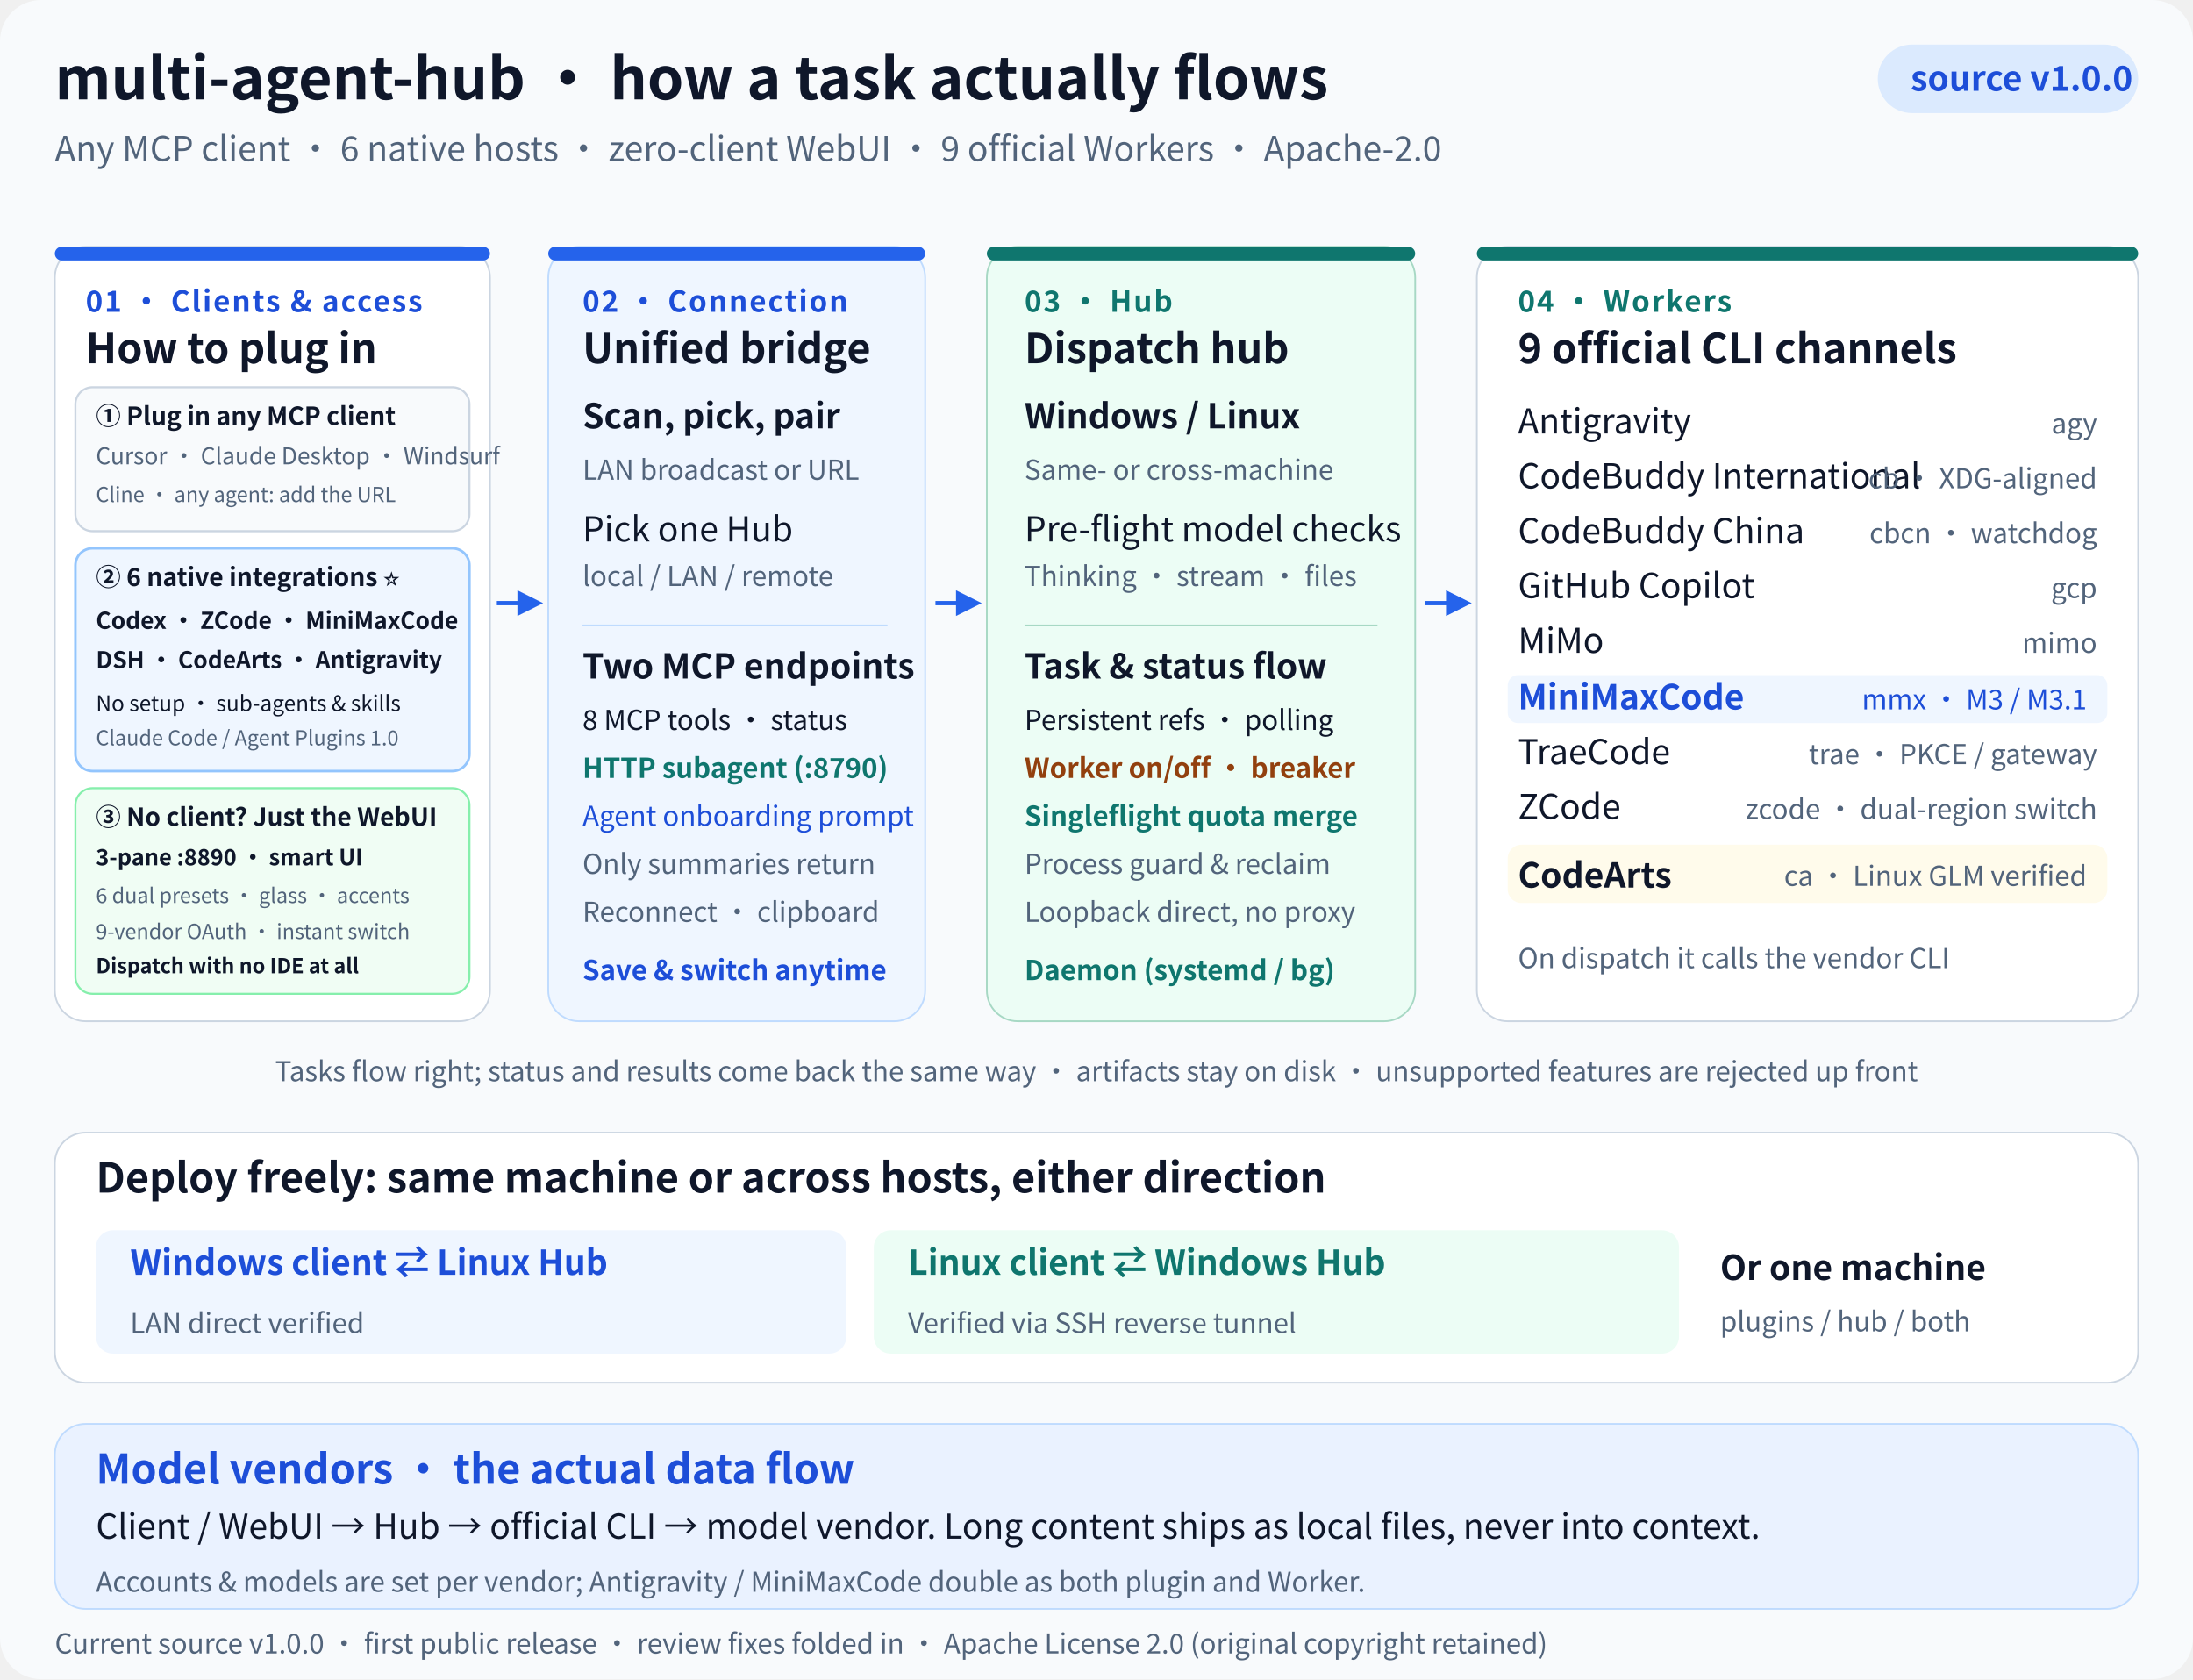
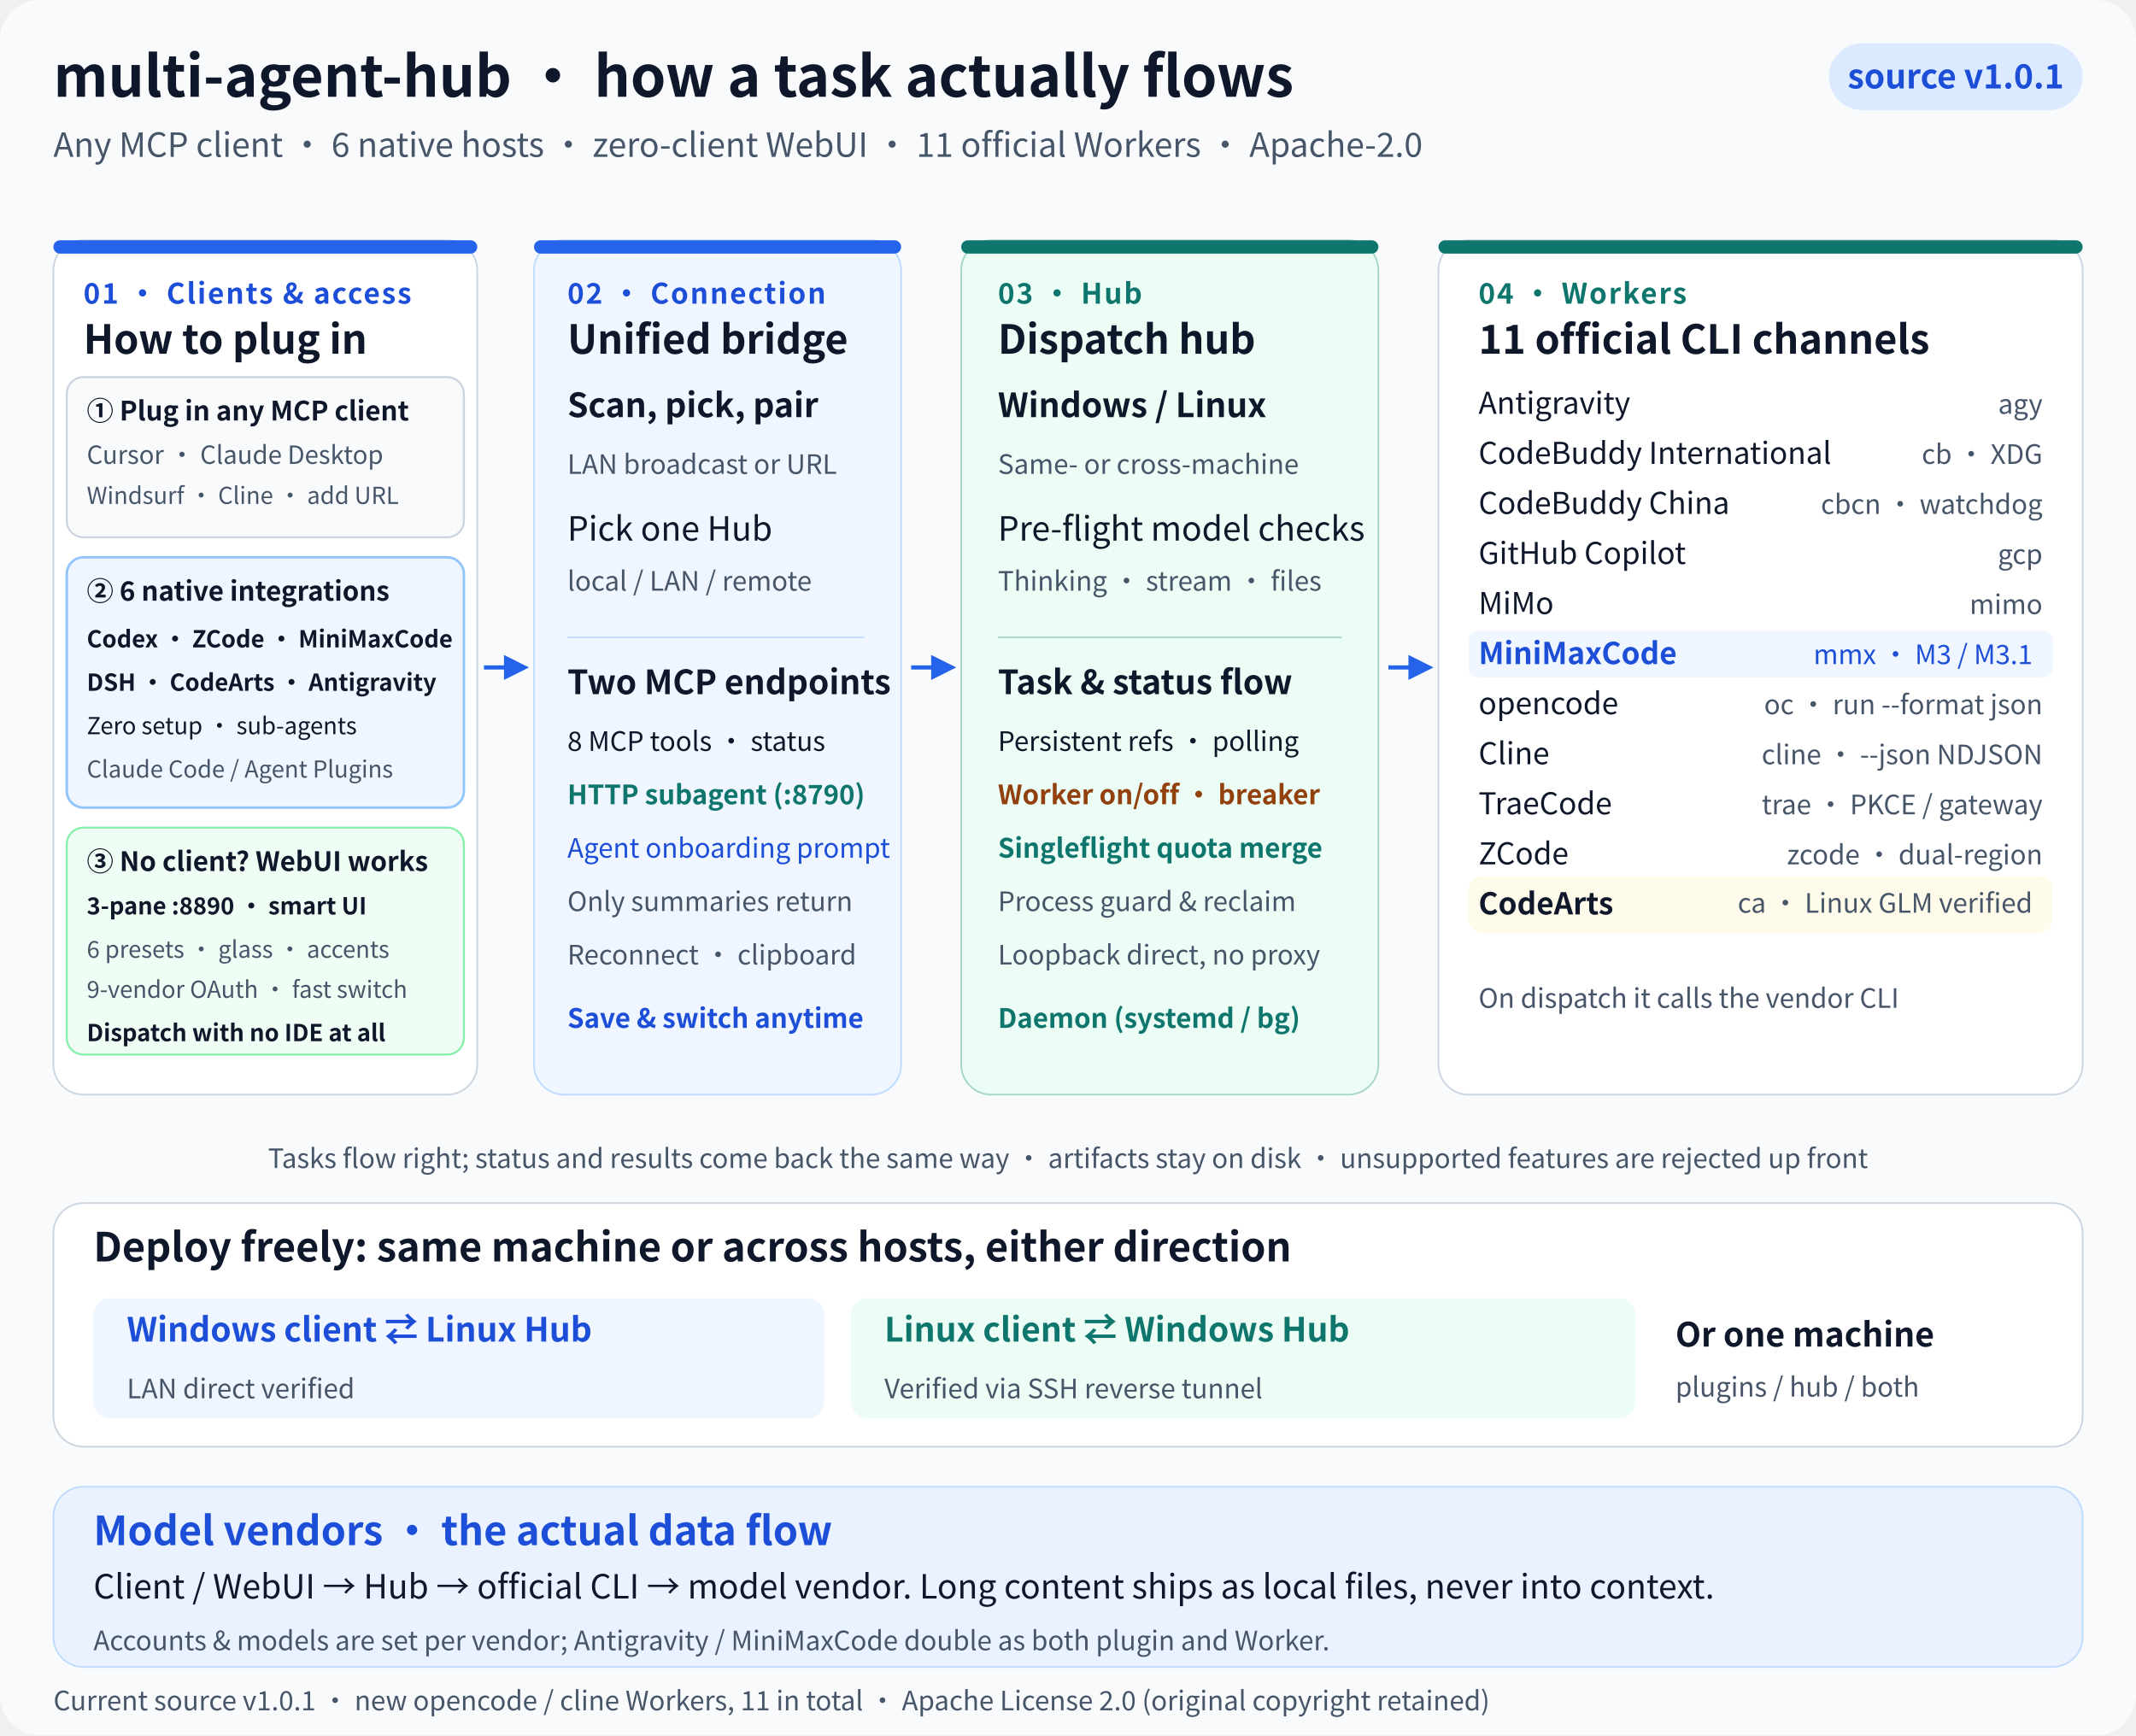
- <svg xmlns="http://www.w3.org/2000/svg" width="1280" height="980" viewBox="0 0 1280 980" role="img" aria-labelledby="architecture-title architecture-desc">
+ <svg xmlns="http://www.w3.org/2000/svg" width="1280" height="1040" viewBox="0 0 1280 1040" role="img" aria-labelledby="architecture-title architecture-desc">
  <defs>
    <style>
      text { font-family: 'Segoe UI', 'Microsoft YaHei', 'Noto Sans CJK SC', sans-serif; fill: #0f172a; }
      .title { font-size: 34px; font-weight: 700; }
      .heading { font-size: 24px; font-weight: 700; }
      .body { font-size: 20px; }
+       .worker { font-size: 18px; }
      .small { font-size: 16px; }
-       .tiny { font-size: 13.5px; }
-       .micro { font-size: 12px; }
-       .muted { fill: #52647b; }
+       .tiny { font-size: 15px; }
+       .micro { font-size: 14px; }
+       .muted { fill: #475569; }
      .blue { fill: #1d4ed8; }
      .green { fill: #0f766e; }
      .amber { fill: #92400e; }
      .label { font-size: 17px; font-weight: 700; letter-spacing: 1px; }
    </style>
    <marker id="arrow" viewBox="0 0 10 10" refX="8" refY="5" markerWidth="6" markerHeight="6" orient="auto-start-reverse">
      <path d="M0 0 10 5 0 10Z" fill="#2563eb" />
    </marker>
  </defs>
-   <rect width="1280" height="980" rx="24" fill="#f8fafc" />
+   <rect width="1280" height="1040" rx="24" fill="#f8fafc" />
  <text x="32" y="58" class="title">multi-agent-hub · how a task actually flows</text>
  <rect x="1096" y="26" width="152" height="40" rx="20" fill="#dbeafe" />
-   <text x="1180" y="53" text-anchor="middle" class="body blue" font-weight="700">source v1.0.0</text>
-   <text x="32" y="94" class="body muted">Any MCP client · 6 native hosts · zero-client WebUI · 9 official Workers · Apache-2.0</text>
+   <text x="1172" y="53" text-anchor="middle" class="body blue" font-weight="700">source v1.0.1</text>
+   <text x="32" y="94" class="body muted">Any MCP client · 6 native hosts · zero-client WebUI · 11 official Workers · Apache-2.0</text>
  <g id="clients">
-     <rect x="32" y="144" width="254" height="452" rx="18" fill="#ffffff" stroke="#cbd5e1" />
+     <rect x="32" y="144" width="254" height="512" rx="18" fill="#ffffff" stroke="#cbd5e1" />
    <rect x="32" y="144" width="254" height="8" rx="4" fill="#2563eb" />
    <text x="50" y="182" class="label blue">01 · Clients &amp; access</text>
    <text x="50" y="212" class="heading">How to plug in</text>
-     <rect x="44" y="226" width="230" height="84" rx="10" fill="#f8fafc" stroke="#cbd5e1" stroke-width="1.2" />
-     <text x="56" y="248" font-size="14.5px" font-weight="700" fill="#334155">① Plug in any MCP client</text>
-     <text x="56" y="271" class="tiny muted">Cursor · Claude Desktop · Windsurf</text>
-     <text x="56" y="293" class="micro muted">Cline · any agent: add the URL</text>
-     <rect x="44" y="320" width="230" height="130" rx="10" fill="#eff6ff" stroke="#93c5fd" stroke-width="1.5" />
-     <text x="56" y="342" font-size="14.5px" font-weight="700" fill="#1d4ed8">② 6 native integrations ⭐</text>
-     <text x="56" y="367" font-size="13.5px" font-weight="600" fill="#1e293b">Codex · ZCode · MiniMaxCode</text>
-     <text x="56" y="390" font-size="13.5px" font-weight="600" fill="#1e293b">DSH · CodeArts · Antigravity</text>
-     <text x="56" y="415" font-size="12.5px" fill="#2563eb" font-weight="500">No setup · sub-agents &amp; skills</text>
-     <text x="56" y="435" class="micro muted">Claude Code / Agent Plugins 1.0</text>
-     <rect x="44" y="460" width="230" height="120" rx="10" fill="#f0fdf4" stroke="#86efac" stroke-width="1.2" />
-     <text x="56" y="482" font-size="14.5px" font-weight="700" fill="#15803d">③ No client? Just the WebUI</text>
-     <text x="56" y="505" font-size="13px" font-weight="600" fill="#166534">3-pane :8890 · smart UI</text>
-     <text x="56" y="527" class="micro muted">6 dual presets · glass · accents</text>
-     <text x="56" y="548" class="micro muted">9-vendor OAuth · instant switch</text>
-     <text x="56" y="568" font-size="12px" fill="#16a34a" font-weight="600">Dispatch with no IDE at all</text>
+     <rect x="40" y="226" width="238" height="96" rx="10" fill="#f8fafc" stroke="#cbd5e1" stroke-width="1.2" />
+     <text x="52" y="252" font-size="16px" font-weight="700" fill="#334155">① Plug in any MCP client</text>
+     <text x="52" y="278" class="tiny muted">Cursor · Claude Desktop</text>
+     <text x="52" y="302" class="micro muted">Windsurf · Cline · add URL</text>
+     <rect x="40" y="334" width="238" height="150" rx="10" fill="#eff6ff" stroke="#93c5fd" stroke-width="1.5" />
+     <text x="52" y="360" font-size="16px" font-weight="700" fill="#1d4ed8">② 6 native integrations</text>
+     <text x="52" y="388" font-size="14px" font-weight="600" fill="#1e293b">Codex · ZCode · MiniMaxCode</text>
+     <text x="52" y="414" font-size="14px" font-weight="600" fill="#1e293b">DSH · CodeArts · Antigravity</text>
+     <text x="52" y="440" font-size="14px" fill="#2563eb" font-weight="500">Zero setup · sub-agents</text>
+     <text x="52" y="466" class="micro muted">Claude Code / Agent Plugins</text>
+     <rect x="40" y="496" width="238" height="136" rx="10" fill="#f0fdf4" stroke="#86efac" stroke-width="1.2" />
+     <text x="52" y="522" font-size="16px" font-weight="700" fill="#15803d">③ No client? WebUI works</text>
+     <text x="52" y="548" font-size="14px" font-weight="600" fill="#166534">3-pane :8890 · smart UI</text>
+     <text x="52" y="574" class="micro muted">6 presets · glass · accents</text>
+     <text x="52" y="598" class="micro muted">9-vendor OAuth · fast switch</text>
+     <text x="52" y="624" font-size="14px" fill="#16a34a" font-weight="600">Dispatch with no IDE at all</text>
  </g>
  <g id="connection">
-     <rect x="320" y="144" width="220" height="452" rx="18" fill="#eff6ff" stroke="#bfdbfe" />
+     <rect x="320" y="144" width="220" height="512" rx="18" fill="#eff6ff" stroke="#bfdbfe" />
    <rect x="320" y="144" width="220" height="8" rx="4" fill="#2563eb" />
    <text x="340" y="182" class="label blue">02 · Connection</text>
    <text x="340" y="212" class="heading">Unified bridge</text>
    <text x="340" y="250" class="body" font-weight="700">Scan, pick, pair</text>
-     <text x="340" y="280" class="small muted">LAN broadcast or URL</text>
-     <text x="340" y="316" class="body">Pick one Hub</text>
-     <text x="340" y="342" class="small muted">local / LAN / remote</text>
-     <line x1="340" y1="365" x2="518" y2="365" stroke="#bfdbfe" />
-     <text x="340" y="396" class="body" font-weight="700">Two MCP endpoints</text>
-     <text x="340" y="426" class="small">8 MCP tools · status</text>
-     <text x="340" y="454" class="small green" font-weight="600">HTTP subagent (:8790)</text>
-     <text x="340" y="482" class="small blue">Agent onboarding prompt</text>
-     <text x="340" y="510" class="small muted">Only summaries return</text>
-     <text x="340" y="538" class="small muted">Reconnect · clipboard</text>
-     <text x="340" y="572" class="small blue" font-weight="700">Save &amp; switch anytime</text>
+     <text x="340" y="284" class="small muted">LAN broadcast or URL</text>
+     <text x="340" y="324" class="body">Pick one Hub</text>
+     <text x="340" y="354" class="small muted">local / LAN / remote</text>
+     <line x1="340" y1="382" x2="518" y2="382" stroke="#bfdbfe" />
+     <text x="340" y="416" class="body" font-weight="700">Two MCP endpoints</text>
+     <text x="340" y="450" class="small">8 MCP tools · status</text>
+     <text x="340" y="482" class="small green" font-weight="600">HTTP subagent (:8790)</text>
+     <text x="340" y="514" class="small blue">Agent onboarding prompt</text>
+     <text x="340" y="546" class="small muted">Only summaries return</text>
+     <text x="340" y="578" class="small muted">Reconnect · clipboard</text>
+     <text x="340" y="616" class="small blue" font-weight="700">Save &amp; switch anytime</text>
  </g>
  <g id="hub">
-     <rect x="576" y="144" width="250" height="452" rx="18" fill="#ecfdf5" stroke="#a7d8c4" />
+     <rect x="576" y="144" width="250" height="512" rx="18" fill="#ecfdf5" stroke="#a7d8c4" />
    <rect x="576" y="144" width="250" height="8" rx="4" fill="#0f766e" />
    <text x="598" y="182" class="label green">03 · Hub</text>
    <text x="598" y="212" class="heading">Dispatch hub</text>
    <text x="598" y="250" class="body" font-weight="700">Windows / Linux</text>
-     <text x="598" y="280" class="small muted">Same- or cross-machine</text>
-     <text x="598" y="316" class="body">Pre-flight model checks</text>
-     <text x="598" y="342" class="small muted">Thinking · stream · files</text>
-     <line x1="598" y1="365" x2="804" y2="365" stroke="#a7d8c4" />
-     <text x="598" y="396" class="body" font-weight="700">Task &amp; status flow</text>
-     <text x="598" y="426" class="small">Persistent refs · polling</text>
-     <text x="598" y="454" class="small amber" font-weight="600">Worker on/off · breaker</text>
-     <text x="598" y="482" class="small green" font-weight="600">Singleflight quota merge</text>
-     <text x="598" y="510" class="small muted">Process guard &amp; reclaim</text>
-     <text x="598" y="538" class="small muted">Loopback direct, no proxy</text>
-     <text x="598" y="572" class="small green" font-weight="700">Daemon (systemd / bg)</text>
+     <text x="598" y="284" class="small muted">Same- or cross-machine</text>
+     <text x="598" y="324" class="body">Pre-flight model checks</text>
+     <text x="598" y="354" class="small muted">Thinking · stream · files</text>
+     <line x1="598" y1="382" x2="804" y2="382" stroke="#a7d8c4" />
+     <text x="598" y="416" class="body" font-weight="700">Task &amp; status flow</text>
+     <text x="598" y="450" class="small">Persistent refs · polling</text>
+     <text x="598" y="482" class="small amber" font-weight="600">Worker on/off · breaker</text>
+     <text x="598" y="514" class="small green" font-weight="600">Singleflight quota merge</text>
+     <text x="598" y="546" class="small muted">Process guard &amp; reclaim</text>
+     <text x="598" y="578" class="small muted">Loopback direct, no proxy</text>
+     <text x="598" y="616" class="small green" font-weight="700">Daemon (systemd / bg)</text>
  </g>
  <g id="workers">
-     <rect x="862" y="144" width="386" height="452" rx="18" fill="#ffffff" stroke="#cbd5e1" />
+     <rect x="862" y="144" width="386" height="512" rx="18" fill="#ffffff" stroke="#cbd5e1" />
    <rect x="862" y="144" width="386" height="8" rx="4" fill="#0f766e" />
    <text x="886" y="182" class="label green">04 · Workers</text>
-     <text x="886" y="212" class="heading">9 official CLI channels</text>
-     <text x="886" y="253" class="body">Antigravity</text>
-     <text x="1224" y="253" text-anchor="end" class="small muted">agy</text>
-     <text x="886" y="285" class="body">CodeBuddy International</text>
-     <text x="1224" y="285" text-anchor="end" class="small muted">cb · XDG-aligned</text>
-     <text x="886" y="317" class="body">CodeBuddy China</text>
-     <text x="1224" y="317" text-anchor="end" class="small muted">cbcn · watchdog</text>
-     <text x="886" y="349" class="body">GitHub Copilot</text>
-     <text x="1224" y="349" text-anchor="end" class="small muted">gcp</text>
-     <text x="886" y="381" class="body">MiMo</text>
-     <text x="1224" y="381" text-anchor="end" class="small muted">mimo</text>
-     <rect x="880" y="394" width="350" height="28" rx="6" fill="#eff6ff" />
-     <text x="886" y="414" class="body blue" font-weight="700">MiniMaxCode</text>
-     <text x="1218" y="414" text-anchor="end" class="small blue">mmx · M3 / M3.1</text>
-     <text x="886" y="446" class="body">TraeCode</text>
-     <text x="1224" y="446" text-anchor="end" class="small muted">trae · PKCE / gateway</text>
-     <text x="886" y="478" class="body">ZCode</text>
-     <text x="1224" y="478" text-anchor="end" class="small muted">zcode · dual-region switch</text>
-     <rect x="880" y="493" width="350" height="34" rx="8" fill="#fffbeb" />
-     <text x="886" y="518" class="body" font-weight="700">CodeArts</text>
-     <text x="1218" y="517" text-anchor="end" class="small muted">ca · Linux GLM verified</text>
-     <text x="886" y="565" class="small muted">On dispatch it calls the vendor CLI</text>
+     <text x="886" y="212" class="heading">11 official CLI channels</text>
+     <text x="886" y="248" class="worker">Antigravity</text>
+     <text x="1224" y="248" text-anchor="end" class="small muted">agy</text>
+     <text x="886" y="278" class="worker">CodeBuddy International</text>
+     <text x="1224" y="278" text-anchor="end" class="small muted">cb · XDG</text>
+     <text x="886" y="308" class="worker">CodeBuddy China</text>
+     <text x="1224" y="308" text-anchor="end" class="small muted">cbcn · watchdog</text>
+     <text x="886" y="338" class="worker">GitHub Copilot</text>
+     <text x="1224" y="338" text-anchor="end" class="small muted">gcp</text>
+     <text x="886" y="368" class="worker">MiMo</text>
+     <text x="1224" y="368" text-anchor="end" class="small muted">mimo</text>
+     <rect x="880" y="378" width="350" height="28" rx="6" fill="#eff6ff" />
+     <text x="886" y="398" class="worker blue" font-weight="700">MiniMaxCode</text>
+     <text x="1218" y="398" text-anchor="end" class="small blue">mmx · M3 / M3.1</text>
+     <text x="886" y="428" class="worker">opencode</text>
+     <text x="1224" y="428" text-anchor="end" class="small muted">oc · run --format json</text>
+     <text x="886" y="458" class="worker">Cline</text>
+     <text x="1224" y="458" text-anchor="end" class="small muted">cline · --json NDJSON</text>
+     <text x="886" y="488" class="worker">TraeCode</text>
+     <text x="1224" y="488" text-anchor="end" class="small muted">trae · PKCE / gateway</text>
+     <text x="886" y="518" class="worker">ZCode</text>
+     <text x="1224" y="518" text-anchor="end" class="small muted">zcode · dual-region</text>
+     <rect x="880" y="525" width="350" height="34" rx="8" fill="#fffbeb" />
+     <text x="886" y="548" class="worker" font-weight="700">CodeArts</text>
+     <text x="1218" y="547" text-anchor="end" class="small muted">ca · Linux GLM verified</text>
+     <text x="886" y="604" class="small muted">On dispatch it calls the vendor CLI</text>
  </g>
-   <path d="M290 352H314" stroke="#2563eb" stroke-width="2.5" marker-end="url(#arrow)" />
-   <path d="M546 352H570" stroke="#2563eb" stroke-width="2.5" marker-end="url(#arrow)" />
-   <path d="M832 352H856" stroke="#2563eb" stroke-width="2.5" marker-end="url(#arrow)" />
-   <text x="640" y="631" text-anchor="middle" class="small muted">Tasks flow right; status and results come back the same way · artifacts stay on disk · unsupported features are rejected up front</text>
-   <rect x="32" y="661" width="1216" height="146" rx="18" fill="#ffffff" stroke="#cbd5e1" />
-   <text x="56" y="696" class="heading">Deploy freely: same machine or across hosts, either direction</text>
-   <rect x="56" y="718" width="438" height="72" rx="10" fill="#eff6ff" />
-   <text x="76" y="744" class="body blue" font-weight="700">Windows client ⇄ Linux Hub</text>
-   <text x="76" y="778" class="small muted">LAN direct verified</text>
-   <rect x="510" y="718" width="470" height="72" rx="10" fill="#ecfdf5" />
-   <text x="530" y="744" class="body green" font-weight="700">Linux client ⇄ Windows Hub</text>
-   <text x="530" y="778" class="small muted">Verified via SSH reverse tunnel</text>
-   <text x="1004" y="747" class="body" font-weight="700">Or one machine</text>
-   <text x="1004" y="777" class="small muted">plugins / hub / both</text>
-   <rect x="32" y="831" width="1216" height="108" rx="18" fill="#eaf2ff" stroke="#bfdbfe" />
-   <text x="56" y="866" class="heading blue">Model vendors · the actual data flow</text>
-   <text x="56" y="898" class="body">Client / WebUI → Hub → official CLI → model vendor. Long content ships as local files, never into context.</text>
-   <text x="56" y="929" class="small muted">Accounts &amp; models are set per vendor; Antigravity / MiniMaxCode double as both plugin and Worker.</text>
-   <text x="32" y="965" class="small muted">Current source v1.0.0 · first public release · review fixes folded in · Apache License 2.0 (original copyright retained)</text>
+   <path d="M290 400H314" stroke="#2563eb" stroke-width="2.5" marker-end="url(#arrow)" />
+   <path d="M546 400H570" stroke="#2563eb" stroke-width="2.5" marker-end="url(#arrow)" />
+   <path d="M832 400H856" stroke="#2563eb" stroke-width="2.5" marker-end="url(#arrow)" />
+   <text x="640" y="700" text-anchor="middle" class="small muted">Tasks flow right; status and results come back the same way · artifacts stay on disk · unsupported features are rejected up front</text>
+   <rect x="32" y="721" width="1216" height="146" rx="18" fill="#ffffff" stroke="#cbd5e1" />
+   <text x="56" y="756" class="heading">Deploy freely: same machine or across hosts, either direction</text>
+   <rect x="56" y="778" width="438" height="72" rx="10" fill="#eff6ff" />
+   <text x="76" y="804" class="body blue" font-weight="700">Windows client ⇄ Linux Hub</text>
+   <text x="76" y="838" class="small muted">LAN direct verified</text>
+   <rect x="510" y="778" width="470" height="72" rx="10" fill="#ecfdf5" />
+   <text x="530" y="804" class="body green" font-weight="700">Linux client ⇄ Windows Hub</text>
+   <text x="530" y="838" class="small muted">Verified via SSH reverse tunnel</text>
+   <text x="1004" y="807" class="body" font-weight="700">Or one machine</text>
+   <text x="1004" y="837" class="small muted">plugins / hub / both</text>
+   <rect x="32" y="891" width="1216" height="108" rx="18" fill="#eaf2ff" stroke="#bfdbfe" />
+   <text x="56" y="926" class="heading blue">Model vendors · the actual data flow</text>
+   <text x="56" y="958" class="body">Client / WebUI → Hub → official CLI → model vendor. Long content ships as local files, never into context.</text>
+   <text x="56" y="989" class="small muted">Accounts &amp; models are set per vendor; Antigravity / MiniMaxCode double as both plugin and Worker.</text>
+   <text x="32" y="1025" class="small muted">Current source v1.0.1 · new opencode / cline Workers, 11 in total · Apache License 2.0 (original copyright retained)</text>
</svg>
